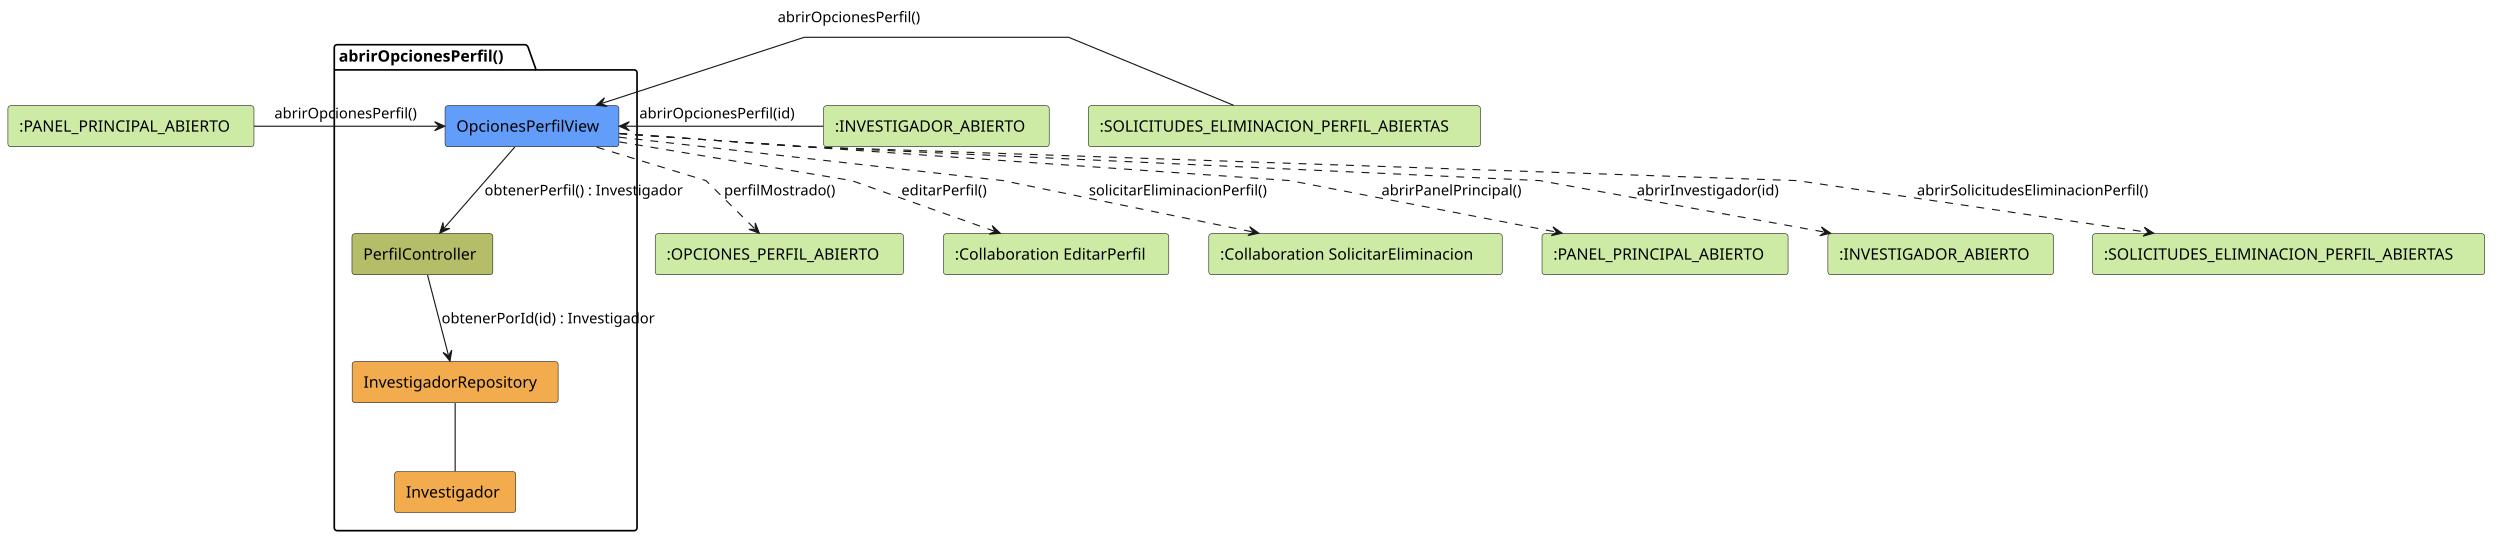
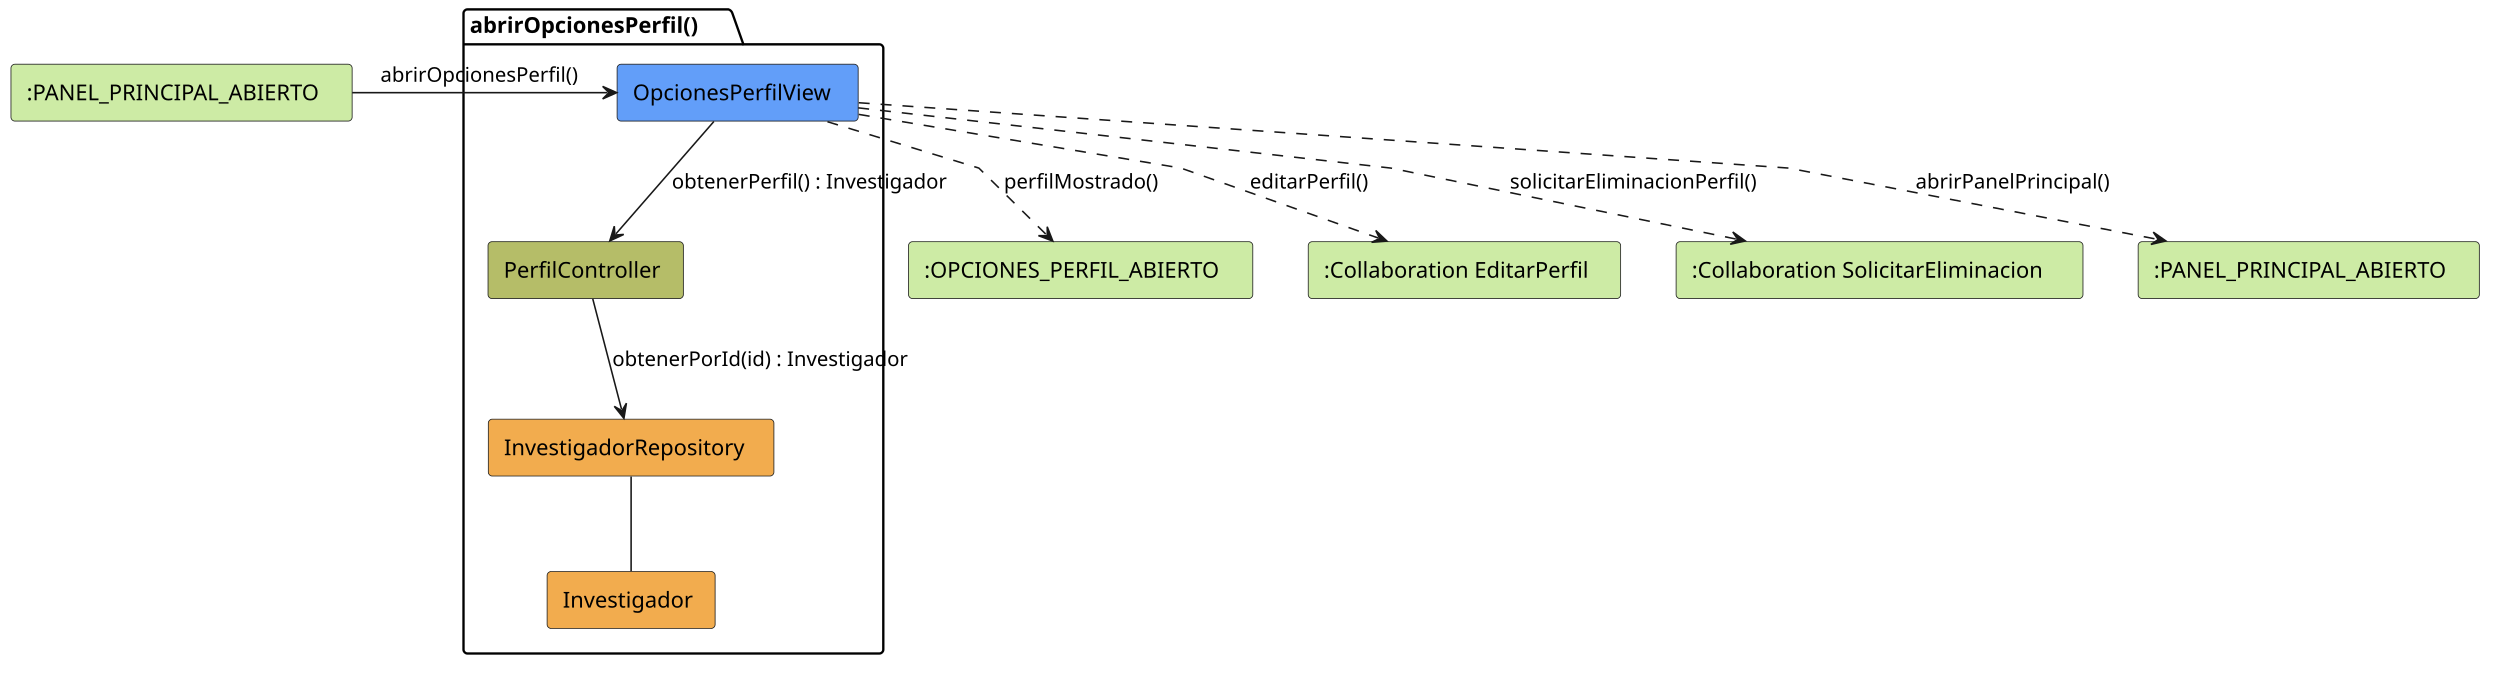
- <svg xmlns="http://www.w3.org/2000/svg" contentStyleType="text/css" data-diagram-type="DESCRIPTION" height="484px" preserveAspectRatio="none" style="width:2213px;height:484px;background:#FFFFFF;" version="1.1" viewBox="0 0 2213 484" width="2213px" zoomAndPan="magnify">
+ <svg xmlns="http://www.w3.org/2000/svg" contentStyleType="text/css" data-diagram-type="DESCRIPTION" height="432px" preserveAspectRatio="none" style="width:1596px;height:432px;background:#FFFFFF;" version="1.1" viewBox="0 0 1596 432" width="1596px" zoomAndPan="magnify">
  <defs />
  <g>
-     <g class="cluster" data-qualified-name="abrirOpcionesPerfil" data-source-line="7" id="ent0005">
-       <path d="M298.4,39.566 L465.055,39.566 A3.75,3.75 0 0 1 467.555,42.066 L474.555,61.863 L561.4,61.863 A2.5,2.5 0 0 1 563.9,64.363 L563.9,467.256 A2.5,2.5 0 0 1 561.4,469.756 L298.4,469.756 A2.5,2.5 0 0 1 295.9,467.256 L295.9,42.066 A2.5,2.5 0 0 1 298.4,39.566" fill="none" style="stroke:#000000;stroke-width:1.5;" />
-       <line style="stroke:#000000;stroke-width:1.5;" x1="295.9" x2="474.555" y1="61.863" y2="61.863" />
-       <text fill="#000000" font-family="sans-serif" font-size="14" font-weight="700" lengthAdjust="spacing" textLength="165.655" x="299.9" y="54.561">abrirOpcionesPerfil()</text>
+     <g class="cluster" data-qualified-name="abrirOpcionesPerfil" data-source-line="5" id="ent0003">
+       <path d="M298.4,6 L465.055,6 A3.75,3.75 0 0 1 467.555,8.5 L474.555,28.297 L561.4,28.297 A2.5,2.5 0 0 1 563.9,30.797 L563.9,414.69 A2.5,2.5 0 0 1 561.4,417.19 L298.4,417.19 A2.5,2.5 0 0 1 295.9,414.69 L295.9,8.5 A2.5,2.5 0 0 1 298.4,6" fill="none" style="stroke:#000000;stroke-width:1.5;" />
+       <line style="stroke:#000000;stroke-width:1.5;" x1="295.9" x2="474.555" y1="28.297" y2="28.297" />
+       <text fill="#000000" font-family="sans-serif" font-size="14" font-weight="700" lengthAdjust="spacing" textLength="165.655" x="299.9" y="20.995">abrirOpcionesPerfil()</text>
    </g>
-     <g class="entity" data-qualified-name="abrirOpcionesPerfil.OpcionesPerfilView" data-source-line="8" id="ent0006">
-       <rect fill="#629EF9" height="36.297" rx="2.5" ry="2.5" style="stroke:#181818;stroke-width:0.5;" width="153.889" x="393.96" y="93.566" />
-       <text fill="#000000" font-family="sans-serif" font-size="14" lengthAdjust="spacing" textLength="133.889" x="403.96" y="116.561">OpcionesPerfilView</text>
+     <g class="entity" data-qualified-name="abrirOpcionesPerfil.OpcionesPerfilView" data-source-line="6" id="ent0004">
+       <rect fill="#629EF9" height="36.297" rx="2.5" ry="2.5" style="stroke:#181818;stroke-width:0.5;" width="153.889" x="393.96" y="41" />
+       <text fill="#000000" font-family="sans-serif" font-size="14" lengthAdjust="spacing" textLength="133.889" x="403.96" y="63.995">OpcionesPerfilView</text>
    </g>
-     <g class="entity" data-qualified-name="abrirOpcionesPerfil.PerfilController" data-source-line="9" id="ent0007">
-       <rect fill="#B5BD68" height="36.297" rx="2.5" ry="2.5" style="stroke:#181818;stroke-width:0.5;" width="124.692" x="311.56" y="206.866" />
-       <text fill="#000000" font-family="sans-serif" font-size="14" lengthAdjust="spacing" textLength="104.692" x="321.56" y="229.861">PerfilController</text>
+     <g class="entity" data-qualified-name="abrirOpcionesPerfil.PerfilController" data-source-line="7" id="ent0005">
+       <rect fill="#B5BD68" height="36.297" rx="2.5" ry="2.5" style="stroke:#181818;stroke-width:0.5;" width="124.692" x="311.56" y="154.3" />
+       <text fill="#000000" font-family="sans-serif" font-size="14" lengthAdjust="spacing" textLength="104.692" x="321.56" y="177.295">PerfilController</text>
    </g>
-     <g class="entity" data-qualified-name="abrirOpcionesPerfil.InvestigadorRepository" data-source-line="10" id="ent0008">
-       <rect fill="#F2AC4E" height="36.297" rx="2.5" ry="2.5" style="stroke:#181818;stroke-width:0.5;" width="182.319" x="311.74" y="320.166" />
-       <text fill="#000000" font-family="sans-serif" font-size="14" lengthAdjust="spacing" textLength="162.319" x="321.74" y="343.161">InvestigadorRepository</text>
+     <g class="entity" data-qualified-name="abrirOpcionesPerfil.InvestigadorRepository" data-source-line="8" id="ent0006">
+       <rect fill="#F2AC4E" height="36.297" rx="2.5" ry="2.5" style="stroke:#181818;stroke-width:0.5;" width="182.319" x="311.74" y="267.6" />
+       <text fill="#000000" font-family="sans-serif" font-size="14" lengthAdjust="spacing" textLength="162.319" x="321.74" y="290.595">InvestigadorRepository</text>
    </g>
-     <g class="entity" data-qualified-name="abrirOpcionesPerfil.Investigador" data-source-line="11" id="ent0009">
-       <rect fill="#F2AC4E" height="36.297" rx="2.5" ry="2.5" style="stroke:#181818;stroke-width:0.5;" width="107.247" x="349.28" y="417.456" />
-       <text fill="#000000" font-family="sans-serif" font-size="14" lengthAdjust="spacing" textLength="87.247" x="359.28" y="440.451">Investigador</text>
+     <g class="entity" data-qualified-name="abrirOpcionesPerfil.Investigador" data-source-line="9" id="ent0007">
+       <rect fill="#F2AC4E" height="36.297" rx="2.5" ry="2.5" style="stroke:#181818;stroke-width:0.5;" width="107.247" x="349.28" y="364.89" />
+       <text fill="#000000" font-family="sans-serif" font-size="14" lengthAdjust="spacing" textLength="87.247" x="359.28" y="387.885">Investigador</text>
    </g>
    <g class="entity" data-qualified-name="PanelPrincipal" data-source-line="3" id="ent0002">
-       <rect fill="#CDEBA5" height="36.297" rx="2.5" ry="2.5" style="stroke:#181818;stroke-width:0.5;" width="217.805" x="7" y="93.566" />
-       <text fill="#000000" font-family="sans-serif" font-size="14" lengthAdjust="spacing" textLength="197.805" x="17" y="116.561">:PANEL_PRINCIPAL_ABIERTO</text>
+       <rect fill="#CDEBA5" height="36.297" rx="2.5" ry="2.5" style="stroke:#181818;stroke-width:0.5;" width="217.805" x="7" y="41" />
+       <text fill="#000000" font-family="sans-serif" font-size="14" lengthAdjust="spacing" textLength="197.805" x="17" y="63.995">:PANEL_PRINCIPAL_ABIERTO</text>
    </g>
-     <g class="entity" data-qualified-name="InvestigadorAbierto" data-source-line="4" id="ent0003">
-       <rect fill="#CDEBA5" height="36.297" rx="2.5" ry="2.5" style="stroke:#181818;stroke-width:0.5;" width="199.717" x="729.04" y="93.566" />
-       <text fill="#000000" font-family="sans-serif" font-size="14" lengthAdjust="spacing" textLength="179.717" x="739.04" y="116.561">:INVESTIGADOR_ABIERTO</text>
+     <g class="entity" data-qualified-name="OpcionesPerfilAbierto" data-source-line="12" id="ent0008">
+       <rect fill="#CDEBA5" height="36.297" rx="2.5" ry="2.5" style="stroke:#181818;stroke-width:0.5;" width="219.76" x="580.02" y="154.3" />
+       <text fill="#000000" font-family="sans-serif" font-size="14" lengthAdjust="spacing" textLength="199.76" x="590.02" y="177.295">:OPCIONES_PERFIL_ABIERTO</text>
    </g>
-     <g class="entity" data-qualified-name="SolicitudesEliminacion" data-source-line="5" id="ent0004">
-       <rect fill="#CDEBA5" height="36.297" rx="2.5" ry="2.5" style="stroke:#181818;stroke-width:0.5;" width="347.093" x="963.36" y="93.566" />
-       <text fill="#000000" font-family="sans-serif" font-size="14" lengthAdjust="spacing" textLength="327.093" x="973.36" y="116.561">:SOLICITUDES_ELIMINACION_PERFIL_ABIERTAS</text>
+     <g class="entity" data-qualified-name="ColEditarPerfil" data-source-line="13" id="ent0009">
+       <rect fill="#CDEBA5" height="36.297" rx="2.5" ry="2.5" style="stroke:#181818;stroke-width:0.5;" width="199.436" x="835.18" y="154.3" />
+       <text fill="#000000" font-family="sans-serif" font-size="14" lengthAdjust="spacing" textLength="179.436" x="845.18" y="177.295">:Collaboration EditarPerfil</text>
    </g>
-     <g class="entity" data-qualified-name="OpcionesPerfilAbierto" data-source-line="14" id="ent0010">
-       <rect fill="#CDEBA5" height="36.297" rx="2.5" ry="2.5" style="stroke:#181818;stroke-width:0.5;" width="219.76" x="580.02" y="206.866" />
-       <text fill="#000000" font-family="sans-serif" font-size="14" lengthAdjust="spacing" textLength="199.76" x="590.02" y="229.861">:OPCIONES_PERFIL_ABIERTO</text>
+     <g class="entity" data-qualified-name="ColSolicitarEliminacion" data-source-line="14" id="ent0010">
+       <rect fill="#CDEBA5" height="36.297" rx="2.5" ry="2.5" style="stroke:#181818;stroke-width:0.5;" width="259.743" x="1070.03" y="154.3" />
+       <text fill="#000000" font-family="sans-serif" font-size="14" lengthAdjust="spacing" textLength="239.743" x="1080.03" y="177.295">:Collaboration SolicitarEliminacion</text>
    </g>
-     <g class="entity" data-qualified-name="ColEditarPerfil" data-source-line="15" id="ent0011">
-       <rect fill="#CDEBA5" height="36.297" rx="2.5" ry="2.5" style="stroke:#181818;stroke-width:0.5;" width="199.436" x="835.18" y="206.866" />
-       <text fill="#000000" font-family="sans-serif" font-size="14" lengthAdjust="spacing" textLength="179.436" x="845.18" y="229.861">:Collaboration EditarPerfil</text>
+     <g class="entity" data-qualified-name="PanelSalida" data-source-line="15" id="ent0011">
+       <rect fill="#CDEBA5" height="36.297" rx="2.5" ry="2.5" style="stroke:#181818;stroke-width:0.5;" width="217.805" x="1365" y="154.3" />
+       <text fill="#000000" font-family="sans-serif" font-size="14" lengthAdjust="spacing" textLength="197.805" x="1375" y="177.295">:PANEL_PRINCIPAL_ABIERTO</text>
    </g>
-     <g class="entity" data-qualified-name="ColSolicitarEliminacion" data-source-line="16" id="ent0012">
-       <rect fill="#CDEBA5" height="36.297" rx="2.5" ry="2.5" style="stroke:#181818;stroke-width:0.5;" width="259.743" x="1070.03" y="206.866" />
-       <text fill="#000000" font-family="sans-serif" font-size="14" lengthAdjust="spacing" textLength="239.743" x="1080.03" y="229.861">:Collaboration SolicitarEliminacion</text>
+     <g class="link" data-entity-1="ent0002" data-entity-2="ent0004" data-link-type="dependency" data-source-line="17" id="lnk12">
+       <path d="M224.83,59.15 C279.45,59.15 338.31,59.15 387.73,59.15" fill="none" id="PanelPrincipal-to-OpcionesPerfilView" style="stroke:#181818;stroke-width:1;" />
+       <polygon fill="#181818" points="393.73,59.15,384.73,55.15,388.73,59.15,384.73,63.15,393.73,59.15" style="stroke:#181818;stroke-width:1;" />
+       <text fill="#000000" font-family="sans-serif" font-size="13" lengthAdjust="spacing" textLength="133.853" x="242.88" y="52.217">abrirOpcionesPerfil()</text>
    </g>
-     <g class="entity" data-qualified-name="PanelSalida" data-source-line="17" id="ent0013">
-       <rect fill="#CDEBA5" height="36.297" rx="2.5" ry="2.5" style="stroke:#181818;stroke-width:0.5;" width="217.805" x="1365" y="206.866" />
-       <text fill="#000000" font-family="sans-serif" font-size="14" lengthAdjust="spacing" textLength="197.805" x="1375" y="229.861">:PANEL_PRINCIPAL_ABIERTO</text>
+     <g class="link" data-entity-1="ent0004" data-entity-2="ent0005" data-link-type="dependency" data-source-line="19" id="lnk13">
+       <path d="M455.75,77.54 C437.63,98.33 411.423,128.397 393.213,149.287" fill="none" id="OpcionesPerfilView-to-PerfilController" style="stroke:#181818;stroke-width:1;" />
+       <polygon fill="#181818" points="389.27,153.81,398.199,149.654,392.555,150.041,392.169,144.397,389.27,153.81" style="stroke:#181818;stroke-width:1;" />
+       <text fill="#000000" font-family="sans-serif" font-size="13" lengthAdjust="spacing" textLength="187.668" x="428.9" y="120.367">obtenerPerfil() : Investigador</text>
    </g>
-     <g class="entity" data-qualified-name="InvestigadorSalida" data-source-line="18" id="ent0014">
-       <rect fill="#CDEBA5" height="36.297" rx="2.5" ry="2.5" style="stroke:#181818;stroke-width:0.5;" width="199.717" x="1618.04" y="206.866" />
-       <text fill="#000000" font-family="sans-serif" font-size="14" lengthAdjust="spacing" textLength="179.717" x="1628.04" y="229.861">:INVESTIGADOR_ABIERTO</text>
+     <g class="link" data-entity-1="ent0005" data-entity-2="ent0006" data-link-type="dependency" data-source-line="21" id="lnk14">
+       <path d="M378.43,190.84 C383.85,211.62 391.346,240.404 396.796,261.304" fill="none" id="PerfilController-to-InvestigadorRepository" style="stroke:#181818;stroke-width:1;" />
+       <polygon fill="#181818" points="398.31,267.11,399.91,257.392,397.048,262.272,392.168,259.411,398.31,267.11" style="stroke:#181818;stroke-width:1;" />
+       <text fill="#000000" font-family="sans-serif" font-size="13" lengthAdjust="spacing" textLength="199.773" x="390.9" y="233.667">obtenerPorId(id) : Investigador</text>
    </g>
-     <g class="entity" data-qualified-name="SolicitudesSalida" data-source-line="19" id="ent0015">
-       <rect fill="#CDEBA5" height="36.297" rx="2.5" ry="2.5" style="stroke:#181818;stroke-width:0.5;" width="347.093" x="1852.36" y="206.866" />
-       <text fill="#000000" font-family="sans-serif" font-size="14" lengthAdjust="spacing" textLength="327.093" x="1862.36" y="229.861">:SOLICITUDES_ELIMINACION_PERFIL_ABIERTAS</text>
+     <g class="link" data-entity-1="ent0006" data-entity-2="ent0007" data-link-type="association" data-source-line="23" id="lnk15">
+       <path d="M402.9,304.22 C402.9,321.42 402.9,347.52 402.9,364.67" fill="none" id="InvestigadorRepository-Investigador" style="stroke:#181818;stroke-width:1;" />
    </g>
-     <g class="link" data-entity-1="ent0002" data-entity-2="ent0006" data-link-type="dependency" data-source-line="21" id="lnk16">
-       <path d="M224.83,111.716 C279.45,111.716 338.31,111.716 387.73,111.716" fill="none" id="PanelPrincipal-to-OpcionesPerfilView" style="stroke:#181818;stroke-width:1;" />
-       <polygon fill="#181818" points="393.73,111.716,384.73,107.716,388.73,111.716,384.73,115.716,393.73,111.716" style="stroke:#181818;stroke-width:1;" />
-       <text fill="#000000" font-family="sans-serif" font-size="13" lengthAdjust="spacing" textLength="133.853" x="242.88" y="104.783">abrirOpcionesPerfil()</text>
+     <g class="link" data-entity-1="ent0004" data-entity-2="ent0008" data-link-type="dependency" data-source-line="25" id="lnk16">
+       <path d="M528.25,77.71 C572.03,91.11 624.9,107.3 624.9,107.3 C624.9,107.3 648.63,130.715 667.87,149.705" fill="none" id="OpcionesPerfilView-to-OpcionesPerfilAbierto" style="stroke:#181818;stroke-width:1;stroke-dasharray:7,7;" />
+       <polygon fill="#181818" points="672.14,153.92,668.544,144.751,668.581,150.408,662.925,150.445,672.14,153.92" style="stroke:#181818;stroke-width:1;" />
+       <text fill="#000000" font-family="sans-serif" font-size="13" lengthAdjust="spacing" textLength="104.095" x="640.9" y="120.367">perfilMostrado()</text>
    </g>
-     <g class="link" data-entity-1="ent0003" data-entity-2="ent0006" data-link-type="dependency" data-source-line="22" id="lnk17">
-       <path d="M728.66,111.716 C671.5,111.716 606.97,111.716 554.14,111.716" fill="none" id="InvestigadorAbierto-to-OpcionesPerfilView" style="stroke:#181818;stroke-width:1;" />
-       <polygon fill="#181818" points="548.14,111.716,557.14,115.716,553.14,111.716,557.14,107.716,548.14,111.716" style="stroke:#181818;stroke-width:1;" />
-       <text fill="#000000" font-family="sans-serif" font-size="13" lengthAdjust="spacing" textLength="145.717" x="565.95" y="104.783">abrirOpcionesPerfil(id)</text>
+     <g class="link" data-entity-1="ent0004" data-entity-2="ent0009" data-link-type="dependency" data-source-line="26" id="lnk17">
+       <path d="M548.23,73.03 C632.02,86.99 753.9,107.3 753.9,107.3 C753.9,107.3 826.195,132.926 879.785,151.916" fill="none" id="OpcionesPerfilView-to-ColEditarPerfil" style="stroke:#181818;stroke-width:1;stroke-dasharray:7,7;" />
+       <polygon fill="#181818" points="885.44,153.92,878.293,147.144,880.727,152.25,875.621,154.684,885.44,153.92" style="stroke:#181818;stroke-width:1;" />
+       <text fill="#000000" font-family="sans-serif" font-size="13" lengthAdjust="spacing" textLength="81.396" x="797.9" y="120.367">editarPerfil()</text>
    </g>
-     <g class="link" data-entity-1="ent0004" data-entity-2="ent0006" data-link-type="dependency" data-source-line="23" id="lnk18">
-       <path d="M1092.12,93.266 C1035.67,69.996 945.9,33.006 945.9,33.006 C945.9,33.006 711.9,33.006 711.9,33.006 C711.9,33.006 604.663,68.033 533.413,91.303" fill="none" id="SolicitudesEliminacion-to-OpcionesPerfilView" style="stroke:#181818;stroke-width:1;" />
-       <polygon fill="#181818" points="527.71,93.166,537.507,94.174,532.463,91.614,535.023,86.569,527.71,93.166" style="stroke:#181818;stroke-width:1;" />
-       <text fill="#000000" font-family="sans-serif" font-size="13" lengthAdjust="spacing" textLength="133.853" x="688.4" y="19.633">abrirOpcionesPerfil()</text>
+     <g class="link" data-entity-1="ent0004" data-entity-2="ent0010" data-link-type="dependency" data-source-line="27" id="lnk18">
+       <path d="M547.87,68.85 C668.36,82.48 887.9,107.3 887.9,107.3 C887.9,107.3 1015.993,133.632 1108.353,152.622" fill="none" id="OpcionesPerfilView-to-ColSolicitarEliminacion" style="stroke:#181818;stroke-width:1;stroke-dasharray:7,7;" />
+       <polygon fill="#181818" points="1114.23,153.83,1106.22,148.099,1109.332,152.823,1104.609,155.935,1114.23,153.83" style="stroke:#181818;stroke-width:1;" />
+       <text fill="#000000" font-family="sans-serif" font-size="13" lengthAdjust="spacing" textLength="169.114" x="963.9" y="120.367">solicitarEliminacionPerfil()</text>
    </g>
-     <g class="link" data-entity-1="ent0006" data-entity-2="ent0007" data-link-type="dependency" data-source-line="25" id="lnk19">
-       <path d="M455.75,130.106 C437.63,150.896 411.423,180.963 393.213,201.853" fill="none" id="OpcionesPerfilView-to-PerfilController" style="stroke:#181818;stroke-width:1;" />
-       <polygon fill="#181818" points="389.27,206.376,398.199,202.22,392.555,202.607,392.169,196.963,389.27,206.376" style="stroke:#181818;stroke-width:1;" />
-       <text fill="#000000" font-family="sans-serif" font-size="13" lengthAdjust="spacing" textLength="187.668" x="428.9" y="172.933">obtenerPerfil() : Investigador</text>
-     </g>
-     <g class="link" data-entity-1="ent0007" data-entity-2="ent0008" data-link-type="dependency" data-source-line="27" id="lnk20">
-       <path d="M378.43,243.406 C383.85,264.186 391.346,292.97 396.796,313.87" fill="none" id="PerfilController-to-InvestigadorRepository" style="stroke:#181818;stroke-width:1;" />
-       <polygon fill="#181818" points="398.31,319.676,399.91,309.958,397.048,314.838,392.168,311.976,398.31,319.676" style="stroke:#181818;stroke-width:1;" />
-       <text fill="#000000" font-family="sans-serif" font-size="13" lengthAdjust="spacing" textLength="199.773" x="390.9" y="286.233">obtenerPorId(id) : Investigador</text>
-     </g>
-     <g class="link" data-entity-1="ent0008" data-entity-2="ent0009" data-link-type="association" data-source-line="29" id="lnk21">
-       <path d="M402.9,356.786 C402.9,373.986 402.9,400.086 402.9,417.236" fill="none" id="InvestigadorRepository-Investigador" style="stroke:#181818;stroke-width:1;" />
-     </g>
-     <g class="link" data-entity-1="ent0006" data-entity-2="ent0010" data-link-type="dependency" data-source-line="31" id="lnk22">
-       <path d="M528.25,130.276 C572.03,143.676 624.9,159.866 624.9,159.866 C624.9,159.866 648.63,183.281 667.87,202.271" fill="none" id="OpcionesPerfilView-to-OpcionesPerfilAbierto" style="stroke:#181818;stroke-width:1;stroke-dasharray:7,7;" />
-       <polygon fill="#181818" points="672.14,206.486,668.544,197.317,668.581,202.974,662.925,203.011,672.14,206.486" style="stroke:#181818;stroke-width:1;" />
-       <text fill="#000000" font-family="sans-serif" font-size="13" lengthAdjust="spacing" textLength="104.095" x="640.9" y="172.933">perfilMostrado()</text>
-     </g>
-     <g class="link" data-entity-1="ent0006" data-entity-2="ent0011" data-link-type="dependency" data-source-line="32" id="lnk23">
-       <path d="M548.23,125.596 C632.02,139.556 753.9,159.866 753.9,159.866 C753.9,159.866 826.195,185.492 879.785,204.482" fill="none" id="OpcionesPerfilView-to-ColEditarPerfil" style="stroke:#181818;stroke-width:1;stroke-dasharray:7,7;" />
-       <polygon fill="#181818" points="885.44,206.486,878.293,199.71,880.727,204.816,875.621,207.25,885.44,206.486" style="stroke:#181818;stroke-width:1;" />
-       <text fill="#000000" font-family="sans-serif" font-size="13" lengthAdjust="spacing" textLength="81.396" x="797.9" y="172.933">editarPerfil()</text>
-     </g>
-     <g class="link" data-entity-1="ent0006" data-entity-2="ent0012" data-link-type="dependency" data-source-line="33" id="lnk24">
-       <path d="M547.87,121.416 C668.36,135.046 887.9,159.866 887.9,159.866 C887.9,159.866 1015.993,186.197 1108.353,205.188" fill="none" id="OpcionesPerfilView-to-ColSolicitarEliminacion" style="stroke:#181818;stroke-width:1;stroke-dasharray:7,7;" />
-       <polygon fill="#181818" points="1114.23,206.396,1106.22,200.665,1109.332,205.389,1104.609,208.501,1114.23,206.396" style="stroke:#181818;stroke-width:1;" />
-       <text fill="#000000" font-family="sans-serif" font-size="13" lengthAdjust="spacing" textLength="169.114" x="963.9" y="172.933">solicitarEliminacionPerfil()</text>
-     </g>
-     <g class="link" data-entity-1="ent0006" data-entity-2="ent0013" data-link-type="dependency" data-source-line="34" id="lnk25">
-       <path d="M548.15,118.216 C618.64,123.226 711.9,129.866 711.9,129.866 C711.9,129.866 1141.9,159.866 1141.9,159.866 C1141.9,159.866 1278.569,186.268 1376.849,205.258" fill="none" id="OpcionesPerfilView-to-PanelSalida" style="stroke:#181818;stroke-width:1;stroke-dasharray:7,7;" />
-       <polygon fill="#181818" points="1382.74,206.396,1374.662,200.761,1377.831,205.447,1373.145,208.616,1382.74,206.396" style="stroke:#181818;stroke-width:1;" />
-       <text fill="#000000" font-family="sans-serif" font-size="13" lengthAdjust="spacing" textLength="131.942" x="1222.9" y="172.933">abrirPanelPrincipal()</text>
-     </g>
-     <g class="link" data-entity-1="ent0006" data-entity-2="ent0014" data-link-type="dependency" data-source-line="35" id="lnk26">
-       <path d="M548.15,118.216 C618.64,123.226 711.9,129.866 711.9,129.866 C711.9,129.866 1362.9,159.866 1362.9,159.866 C1362.9,159.866 1509.426,186.339 1614.526,205.329" fill="none" id="OpcionesPerfilView-to-InvestigadorSalida" style="stroke:#181818;stroke-width:1;stroke-dasharray:7,7;" />
-       <polygon fill="#181818" points="1620.43,206.396,1612.285,200.859,1615.51,205.507,1610.862,208.732,1620.43,206.396" style="stroke:#181818;stroke-width:1;" />
-       <text fill="#000000" font-family="sans-serif" font-size="13" lengthAdjust="spacing" textLength="133.542" x="1448.9" y="172.933">abrirInvestigador(id)</text>
-     </g>
-     <g class="link" data-entity-1="ent0006" data-entity-2="ent0015" data-link-type="dependency" data-source-line="36" id="lnk27">
-       <path d="M548.15,118.216 C618.64,123.226 711.9,129.866 711.9,129.866 C711.9,129.866 1590.9,159.866 1590.9,159.866 C1590.9,159.866 1771.744,186.531 1900.524,205.521" fill="none" id="OpcionesPerfilView-to-SolicitudesSalida" style="stroke:#181818;stroke-width:1;stroke-dasharray:7,7;" />
-       <polygon fill="#181818" points="1906.46,206.396,1898.14,201.126,1901.514,205.667,1896.973,209.04,1906.46,206.396" style="stroke:#181818;stroke-width:1;" />
-       <text fill="#000000" font-family="sans-serif" font-size="13" lengthAdjust="spacing" textLength="219.064" x="1696.9" y="172.933">abrirSolicitudesEliminacionPerfil()</text>
+     <g class="link" data-entity-1="ent0004" data-entity-2="ent0011" data-link-type="dependency" data-source-line="28" id="lnk19">
+       <path d="M548.2,65.58 C724.64,77.98 1141.9,107.3 1141.9,107.3 C1141.9,107.3 1278.569,133.702 1376.849,152.692" fill="none" id="OpcionesPerfilView-to-PanelSalida" style="stroke:#181818;stroke-width:1;stroke-dasharray:7,7;" />
+       <polygon fill="#181818" points="1382.74,153.83,1374.662,148.195,1377.831,152.881,1373.145,156.05,1382.74,153.83" style="stroke:#181818;stroke-width:1;" />
+       <text fill="#000000" font-family="sans-serif" font-size="13" lengthAdjust="spacing" textLength="131.942" x="1222.9" y="120.367">abrirPanelPrincipal()</text>
    </g>
  </g>
</svg>
